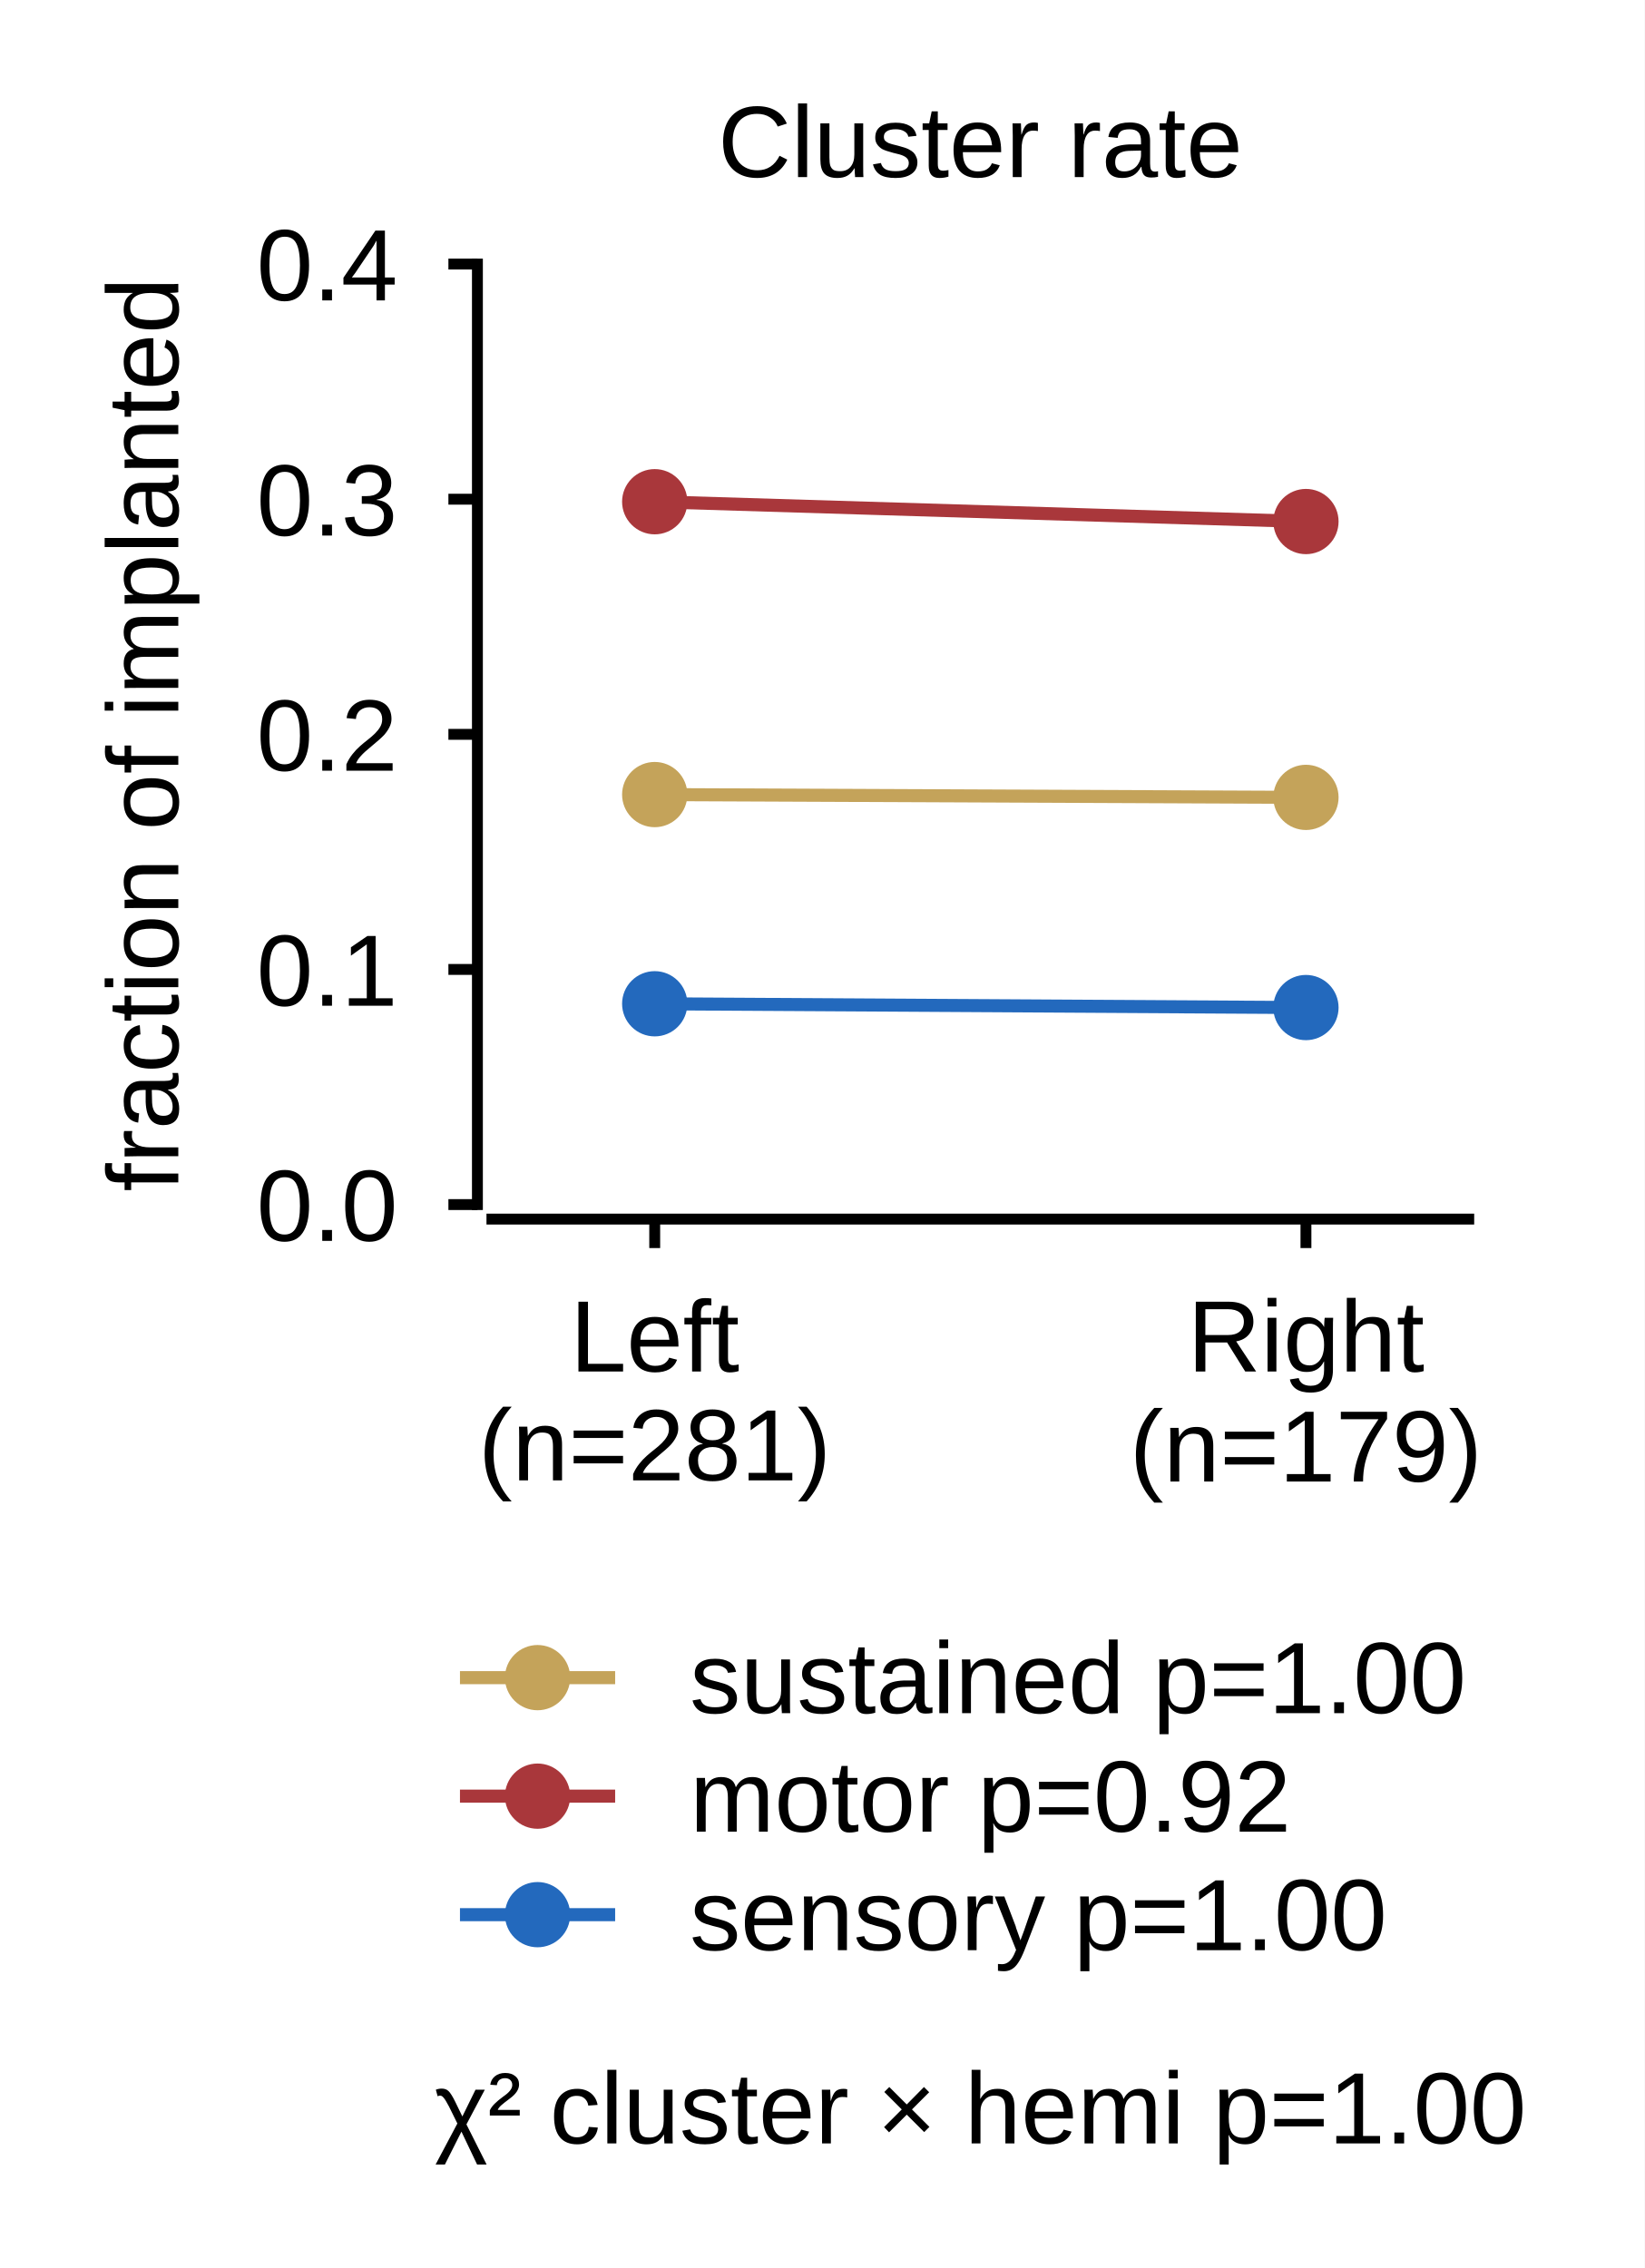
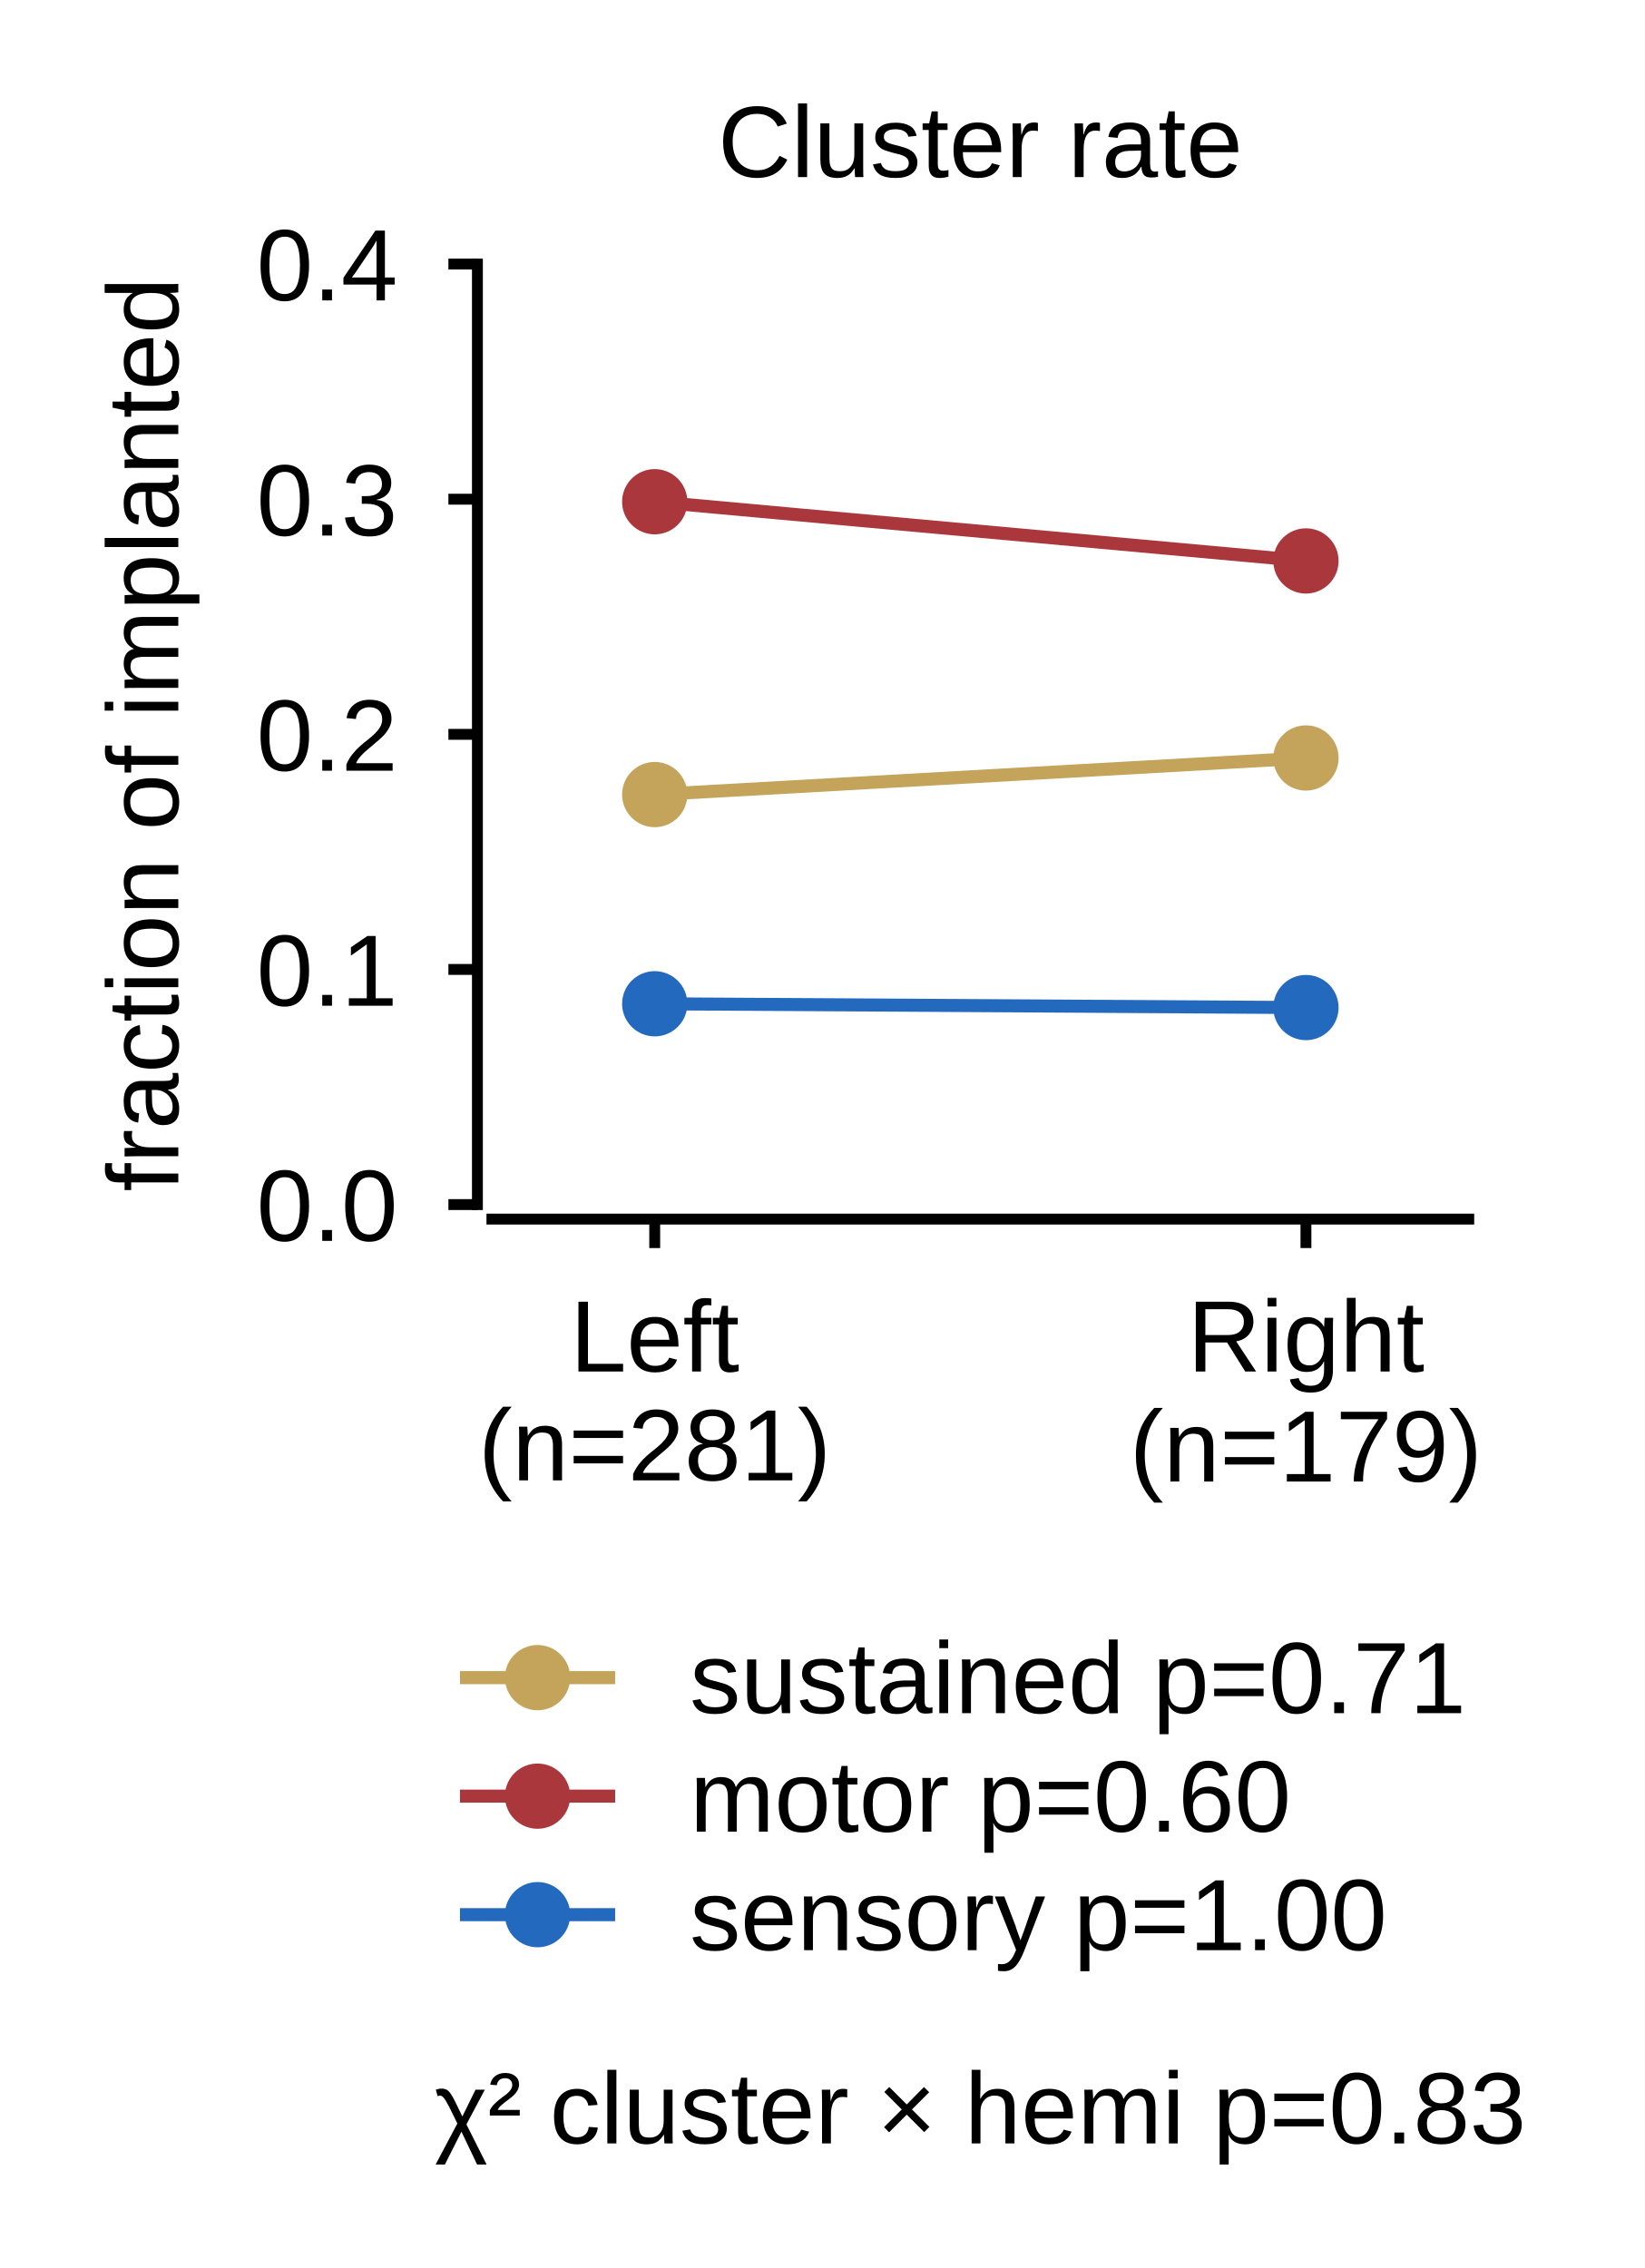
<svg xmlns="http://www.w3.org/2000/svg" xmlns:xlink="http://www.w3.org/1999/xlink" width="113.397pt" height="156.399pt" viewBox="0 0 113.397 156.399" version="1.1">
  <defs>
    <style type="text/css">*{stroke-linejoin: round; stroke-linecap: butt}</style>
  </defs>
  <g id="figure_1">
    <g id="patch_1">
      <path d="M -0 156.399  L 113.397 156.399  L 113.397 0  L -0 0  z " style="fill: #ffffff" />
    </g>
    <g id="axes_1">
      <g id="patch_2">
        <path d="M 33.917 83.067  L 101.268 83.067  L 101.268 18.21  L 33.917 18.21  z " style="fill: #ffffff" />
      </g>
      <g id="matplotlib.axis_1">
        <g id="xtick_1">
          <g id="line2d_1">
            <defs>
-               <path id="mbfcd2c7ddd" d="M 0 0  L 0 2  " style="stroke: #000000; stroke-width: 0.75" />
+               <path id="m371dbe81fb" d="M 0 0  L 0 2  " style="stroke: #000000; stroke-width: 0.75" />
            </defs>
            <g>
-               <use xlink:href="#mbfcd2c7ddd" x="45.142" y="84.067" style="stroke: #000000; stroke-width: 0.75" />
+               <use xlink:href="#m371dbe81fb" x="45.142" y="84.067" style="stroke: #000000; stroke-width: 0.75" />
            </g>
          </g>
          <g id="text_1">
            <text style="font-size: 7px; font-family: 'Arial', sans-serif" transform="translate(39.30488 94.57763)">Left</text>
            <text style="font-size: 7px; font-family: 'Arial', sans-serif" transform="translate(32.98192 102.0838)">(n=281)</text>
          </g>
        </g>
        <g id="xtick_2">
          <g id="line2d_2">
            <g>
-               <use xlink:href="#mbfcd2c7ddd" x="90.043" y="84.067" style="stroke: #000000; stroke-width: 0.75" />
+               <use xlink:href="#m371dbe81fb" x="90.043" y="84.067" style="stroke: #000000; stroke-width: 0.75" />
            </g>
          </g>
          <g id="text_2">
            <text style="font-size: 7px; font-family: 'Arial', sans-serif" transform="translate(81.8727 94.57763)">Right</text>
            <text style="font-size: 7px; font-family: 'Arial', sans-serif" transform="translate(77.8827 102.1658)">(n=179)</text>
          </g>
        </g>
      </g>
      <g id="matplotlib.axis_2">
        <g id="ytick_1">
          <g id="line2d_3">
            <defs>
-               <path id="m21ea11aa62" d="M 0 0  L -2 0  " style="stroke: #000000; stroke-width: 0.75" />
+               <path id="m0dc4be0e2f" d="M 0 0  L -2 0  " style="stroke: #000000; stroke-width: 0.75" />
            </defs>
            <g>
-               <use xlink:href="#m21ea11aa62" x="32.917" y="83.067" style="stroke: #000000; stroke-width: 0.75" />
+               <use xlink:href="#m0dc4be0e2f" x="32.917" y="83.067" style="stroke: #000000; stroke-width: 0.75" />
            </g>
          </g>
          <g id="text_3">
            <text style="font-size: 7px; font-family: 'Arial', sans-serif; text-anchor: end" x="27.417" y="85.572" transform="rotate(-0 27.41703 85.5724)">0.0</text>
          </g>
        </g>
        <g id="ytick_2">
          <g id="line2d_4">
            <g>
-               <use xlink:href="#m21ea11aa62" x="32.917" y="66.853" style="stroke: #000000; stroke-width: 0.75" />
+               <use xlink:href="#m0dc4be0e2f" x="32.917" y="66.853" style="stroke: #000000; stroke-width: 0.75" />
            </g>
          </g>
          <g id="text_4">
            <text style="font-size: 7px; font-family: 'Arial', sans-serif; text-anchor: end" x="27.417" y="69.358" transform="rotate(-0 27.41703 69.35822)">0.1</text>
          </g>
        </g>
        <g id="ytick_3">
          <g id="line2d_5">
            <g>
-               <use xlink:href="#m21ea11aa62" x="32.917" y="50.639" style="stroke: #000000; stroke-width: 0.75" />
+               <use xlink:href="#m0dc4be0e2f" x="32.917" y="50.639" style="stroke: #000000; stroke-width: 0.75" />
            </g>
          </g>
          <g id="text_5">
            <text style="font-size: 7px; font-family: 'Arial', sans-serif; text-anchor: end" x="27.417" y="53.144" transform="rotate(-0 27.41703 53.14405)">0.2</text>
          </g>
        </g>
        <g id="ytick_4">
          <g id="line2d_6">
            <g>
-               <use xlink:href="#m21ea11aa62" x="32.917" y="34.425" style="stroke: #000000; stroke-width: 0.75" />
+               <use xlink:href="#m0dc4be0e2f" x="32.917" y="34.425" style="stroke: #000000; stroke-width: 0.75" />
            </g>
          </g>
          <g id="text_6">
            <text style="font-size: 7px; font-family: 'Arial', sans-serif; text-anchor: end" x="27.417" y="36.93" transform="rotate(-0 27.41703 36.92988)">0.3</text>
          </g>
        </g>
        <g id="ytick_5">
          <g id="line2d_7">
            <g>
-               <use xlink:href="#m21ea11aa62" x="32.917" y="18.21" style="stroke: #000000; stroke-width: 0.75" />
+               <use xlink:href="#m0dc4be0e2f" x="32.917" y="18.21" style="stroke: #000000; stroke-width: 0.75" />
            </g>
          </g>
          <g id="text_7">
            <text style="font-size: 7px; font-family: 'Arial', sans-serif; text-anchor: end" x="27.417" y="20.716" transform="rotate(-0 27.41703 20.7157)">0.4</text>
          </g>
        </g>
        <g id="text_8">
          <text style="font-size: 7px; font-family: 'Arial', sans-serif; text-anchor: middle" x="12.296" y="50.639" transform="rotate(-90 12.29578 50.63882)">fraction of implanted</text>
        </g>
      </g>
      <g id="line2d_8">
-         <path d="M 45.142 54.793  L 90.043 54.987  " clip-path="url(#pf3da6db2f1)" style="fill: none; stroke: #c4a35a; stroke-width: 0.9; stroke-linecap: square" />
+         <path d="M 45.142 54.793  L 90.043 52.269  " clip-path="url(#p2b45974414)" style="fill: none; stroke: #c4a35a; stroke-width: 0.9; stroke-linecap: square" />
        <defs>
-           <path id="md29f9b5ab2" d="M 0 1.75  C 0.464 1.75 0.909 1.566 1.237 1.237  C 1.566 0.909 1.75 0.464 1.75 0  C 1.75 -0.464 1.566 -0.909 1.237 -1.237  C 0.909 -1.566 0.464 -1.75 0 -1.75  C -0.464 -1.75 -0.909 -1.566 -1.237 -1.237  C -1.566 -0.909 -1.75 -0.464 -1.75 0  C -1.75 0.464 -1.566 0.909 -1.237 1.237  C -0.909 1.566 -0.464 1.75 0 1.75  z " style="stroke: #c4a35a" />
+           <path id="m5a2bb591c2" d="M 0 1.75  C 0.464 1.75 0.909 1.566 1.237 1.237  C 1.566 0.909 1.75 0.464 1.75 0  C 1.75 -0.464 1.566 -0.909 1.237 -1.237  C 0.909 -1.566 0.464 -1.75 0 -1.75  C -0.464 -1.75 -0.909 -1.566 -1.237 -1.237  C -1.566 -0.909 -1.75 -0.464 -1.75 0  C -1.75 0.464 -1.566 0.909 -1.237 1.237  C -0.909 1.566 -0.464 1.75 0 1.75  z " style="stroke: #c4a35a" />
        </defs>
-         <g clip-path="url(#pf3da6db2f1)">
-           <use xlink:href="#md29f9b5ab2" x="45.142" y="54.793" style="fill: #c4a35a; stroke: #c4a35a" />
-           <use xlink:href="#md29f9b5ab2" x="90.043" y="54.987" style="fill: #c4a35a; stroke: #c4a35a" />
+         <g clip-path="url(#p2b45974414)">
+           <use xlink:href="#m5a2bb591c2" x="45.142" y="54.793" style="fill: #c4a35a; stroke: #c4a35a" />
+           <use xlink:href="#m5a2bb591c2" x="90.043" y="52.269" style="fill: #c4a35a; stroke: #c4a35a" />
        </g>
      </g>
      <g id="line2d_9">
-         <path d="M 45.142 34.598  L 90.043 35.965  " clip-path="url(#pf3da6db2f1)" style="fill: none; stroke: #a9373b; stroke-width: 0.9; stroke-linecap: square" />
+         <path d="M 45.142 34.598  L 90.043 38.682  " clip-path="url(#p2b45974414)" style="fill: none; stroke: #a9373b; stroke-width: 0.9; stroke-linecap: square" />
        <defs>
-           <path id="m05999b94fb" d="M 0 1.75  C 0.464 1.75 0.909 1.566 1.237 1.237  C 1.566 0.909 1.75 0.464 1.75 0  C 1.75 -0.464 1.566 -0.909 1.237 -1.237  C 0.909 -1.566 0.464 -1.75 0 -1.75  C -0.464 -1.75 -0.909 -1.566 -1.237 -1.237  C -1.566 -0.909 -1.75 -0.464 -1.75 0  C -1.75 0.464 -1.566 0.909 -1.237 1.237  C -0.909 1.566 -0.464 1.75 0 1.75  z " style="stroke: #a9373b" />
+           <path id="m7af5375bee" d="M 0 1.75  C 0.464 1.75 0.909 1.566 1.237 1.237  C 1.566 0.909 1.75 0.464 1.75 0  C 1.75 -0.464 1.566 -0.909 1.237 -1.237  C 0.909 -1.566 0.464 -1.75 0 -1.75  C -0.464 -1.75 -0.909 -1.566 -1.237 -1.237  C -1.566 -0.909 -1.75 -0.464 -1.75 0  C -1.75 0.464 -1.566 0.909 -1.237 1.237  C -0.909 1.566 -0.464 1.75 0 1.75  z " style="stroke: #a9373b" />
        </defs>
-         <g clip-path="url(#pf3da6db2f1)">
-           <use xlink:href="#m05999b94fb" x="45.142" y="34.598" style="fill: #a9373b; stroke: #a9373b" />
-           <use xlink:href="#m05999b94fb" x="90.043" y="35.965" style="fill: #a9373b; stroke: #a9373b" />
+         <g clip-path="url(#p2b45974414)">
+           <use xlink:href="#m7af5375bee" x="45.142" y="34.598" style="fill: #a9373b; stroke: #a9373b" />
+           <use xlink:href="#m7af5375bee" x="90.043" y="38.682" style="fill: #a9373b; stroke: #a9373b" />
        </g>
      </g>
      <g id="line2d_10">
-         <path d="M 45.142 69.219  L 90.043 69.48  " clip-path="url(#pf3da6db2f1)" style="fill: none; stroke: #2369bd; stroke-width: 0.9; stroke-linecap: square" />
+         <path d="M 45.142 69.219  L 90.043 69.48  " clip-path="url(#p2b45974414)" style="fill: none; stroke: #2369bd; stroke-width: 0.9; stroke-linecap: square" />
        <defs>
-           <path id="ma2b119b490" d="M 0 1.75  C 0.464 1.75 0.909 1.566 1.237 1.237  C 1.566 0.909 1.75 0.464 1.75 0  C 1.75 -0.464 1.566 -0.909 1.237 -1.237  C 0.909 -1.566 0.464 -1.75 0 -1.75  C -0.464 -1.75 -0.909 -1.566 -1.237 -1.237  C -1.566 -0.909 -1.75 -0.464 -1.75 0  C -1.75 0.464 -1.566 0.909 -1.237 1.237  C -0.909 1.566 -0.464 1.75 0 1.75  z " style="stroke: #2369bd" />
+           <path id="mb66327dc7a" d="M 0 1.75  C 0.464 1.75 0.909 1.566 1.237 1.237  C 1.566 0.909 1.75 0.464 1.75 0  C 1.75 -0.464 1.566 -0.909 1.237 -1.237  C 0.909 -1.566 0.464 -1.75 0 -1.75  C -0.464 -1.75 -0.909 -1.566 -1.237 -1.237  C -1.566 -0.909 -1.75 -0.464 -1.75 0  C -1.75 0.464 -1.566 0.909 -1.237 1.237  C -0.909 1.566 -0.464 1.75 0 1.75  z " style="stroke: #2369bd" />
        </defs>
-         <g clip-path="url(#pf3da6db2f1)">
-           <use xlink:href="#ma2b119b490" x="45.142" y="69.219" style="fill: #2369bd; stroke: #2369bd" />
-           <use xlink:href="#ma2b119b490" x="90.043" y="69.48" style="fill: #2369bd; stroke: #2369bd" />
+         <g clip-path="url(#p2b45974414)">
+           <use xlink:href="#mb66327dc7a" x="45.142" y="69.219" style="fill: #2369bd; stroke: #2369bd" />
+           <use xlink:href="#mb66327dc7a" x="90.043" y="69.48" style="fill: #2369bd; stroke: #2369bd" />
        </g>
      </g>
      <g id="patch_3">
        <path d="M 32.917 83.067  L 32.917 18.21  " style="fill: none; stroke: #000000; stroke-width: 0.75; stroke-linejoin: miter; stroke-linecap: square" />
      </g>
      <g id="patch_4">
        <path d="M 33.917 84.067  L 101.268 84.067  " style="fill: none; stroke: #000000; stroke-width: 0.75; stroke-linejoin: miter; stroke-linecap: square" />
      </g>
      <g id="text_9">
-         <text style="font-size: 7px; font-family: 'Arial', sans-serif; text-anchor: middle" x="67.593" y="147.808" transform="rotate(-0 67.59262 147.8081)">χ² cluster × hemi  p=1.00</text>
+         <text style="font-size: 7px; font-family: 'Arial', sans-serif; text-anchor: middle" x="67.593" y="147.808" transform="rotate(-0 67.59262 147.8081)">χ² cluster × hemi  p=0.83</text>
      </g>
      <g id="text_10">
        <text style="font-size: 7px; font-family: 'Arial', sans-serif; text-anchor: middle" x="67.593" y="12.21" transform="rotate(-0 67.59262 12.21047)">Cluster rate</text>
      </g>
      <g id="legend_1">
        <g id="line2d_11">
          <path d="M 32.164 115.688  L 37.064 115.688  L 41.964 115.688  " style="fill: none; stroke: #c4a35a; stroke-width: 0.9; stroke-linecap: square" />
          <g>
-             <use xlink:href="#md29f9b5ab2" x="37.064" y="115.688" style="fill: #c4a35a; stroke: #c4a35a" />
+             <use xlink:href="#m5a2bb591c2" x="37.064" y="115.688" style="fill: #c4a35a; stroke: #c4a35a" />
          </g>
        </g>
        <g id="text_11">
-           <text style="font-size: 7px; font-family: 'Arial', sans-serif; text-anchor: start" x="47.564" y="118.138" transform="rotate(-0 47.56442 118.1382)">sustained  p=1.00</text>
+           <text style="font-size: 7px; font-family: 'Arial', sans-serif; text-anchor: start" x="47.564" y="118.138" transform="rotate(-0 47.56442 118.1382)">sustained  p=0.71</text>
        </g>
        <g id="line2d_12">
          <path d="M 32.164 123.861  L 37.064 123.861  L 41.964 123.861  " style="fill: none; stroke: #a9373b; stroke-width: 0.9; stroke-linecap: square" />
          <g>
-             <use xlink:href="#m05999b94fb" x="37.064" y="123.861" style="fill: #a9373b; stroke: #a9373b" />
+             <use xlink:href="#m7af5375bee" x="37.064" y="123.861" style="fill: #a9373b; stroke: #a9373b" />
          </g>
        </g>
        <g id="text_12">
-           <text style="font-size: 7px; font-family: 'Arial', sans-serif; text-anchor: start" x="47.564" y="126.311" transform="rotate(-0 47.56442 126.3107)">motor  p=0.92</text>
+           <text style="font-size: 7px; font-family: 'Arial', sans-serif; text-anchor: start" x="47.564" y="126.311" transform="rotate(-0 47.56442 126.3107)">motor  p=0.60</text>
        </g>
        <g id="line2d_13">
          <path d="M 32.164 132.033  L 37.064 132.033  L 41.964 132.033  " style="fill: none; stroke: #2369bd; stroke-width: 0.9; stroke-linecap: square" />
          <g>
-             <use xlink:href="#ma2b119b490" x="37.064" y="132.033" style="fill: #2369bd; stroke: #2369bd" />
+             <use xlink:href="#mb66327dc7a" x="37.064" y="132.033" style="fill: #2369bd; stroke: #2369bd" />
          </g>
        </g>
        <g id="text_13">
          <text style="font-size: 7px; font-family: 'Arial', sans-serif; text-anchor: start" x="47.564" y="134.483" transform="rotate(-0 47.56442 134.4832)">sensory  p=1.00</text>
        </g>
      </g>
    </g>
  </g>
  <defs>
-     <clipPath id="pf3da6db2f1">
+     <clipPath id="p2b45974414">
      <rect x="33.917" y="18.21" width="67.351" height="64.857" />
    </clipPath>
  </defs>
</svg>
